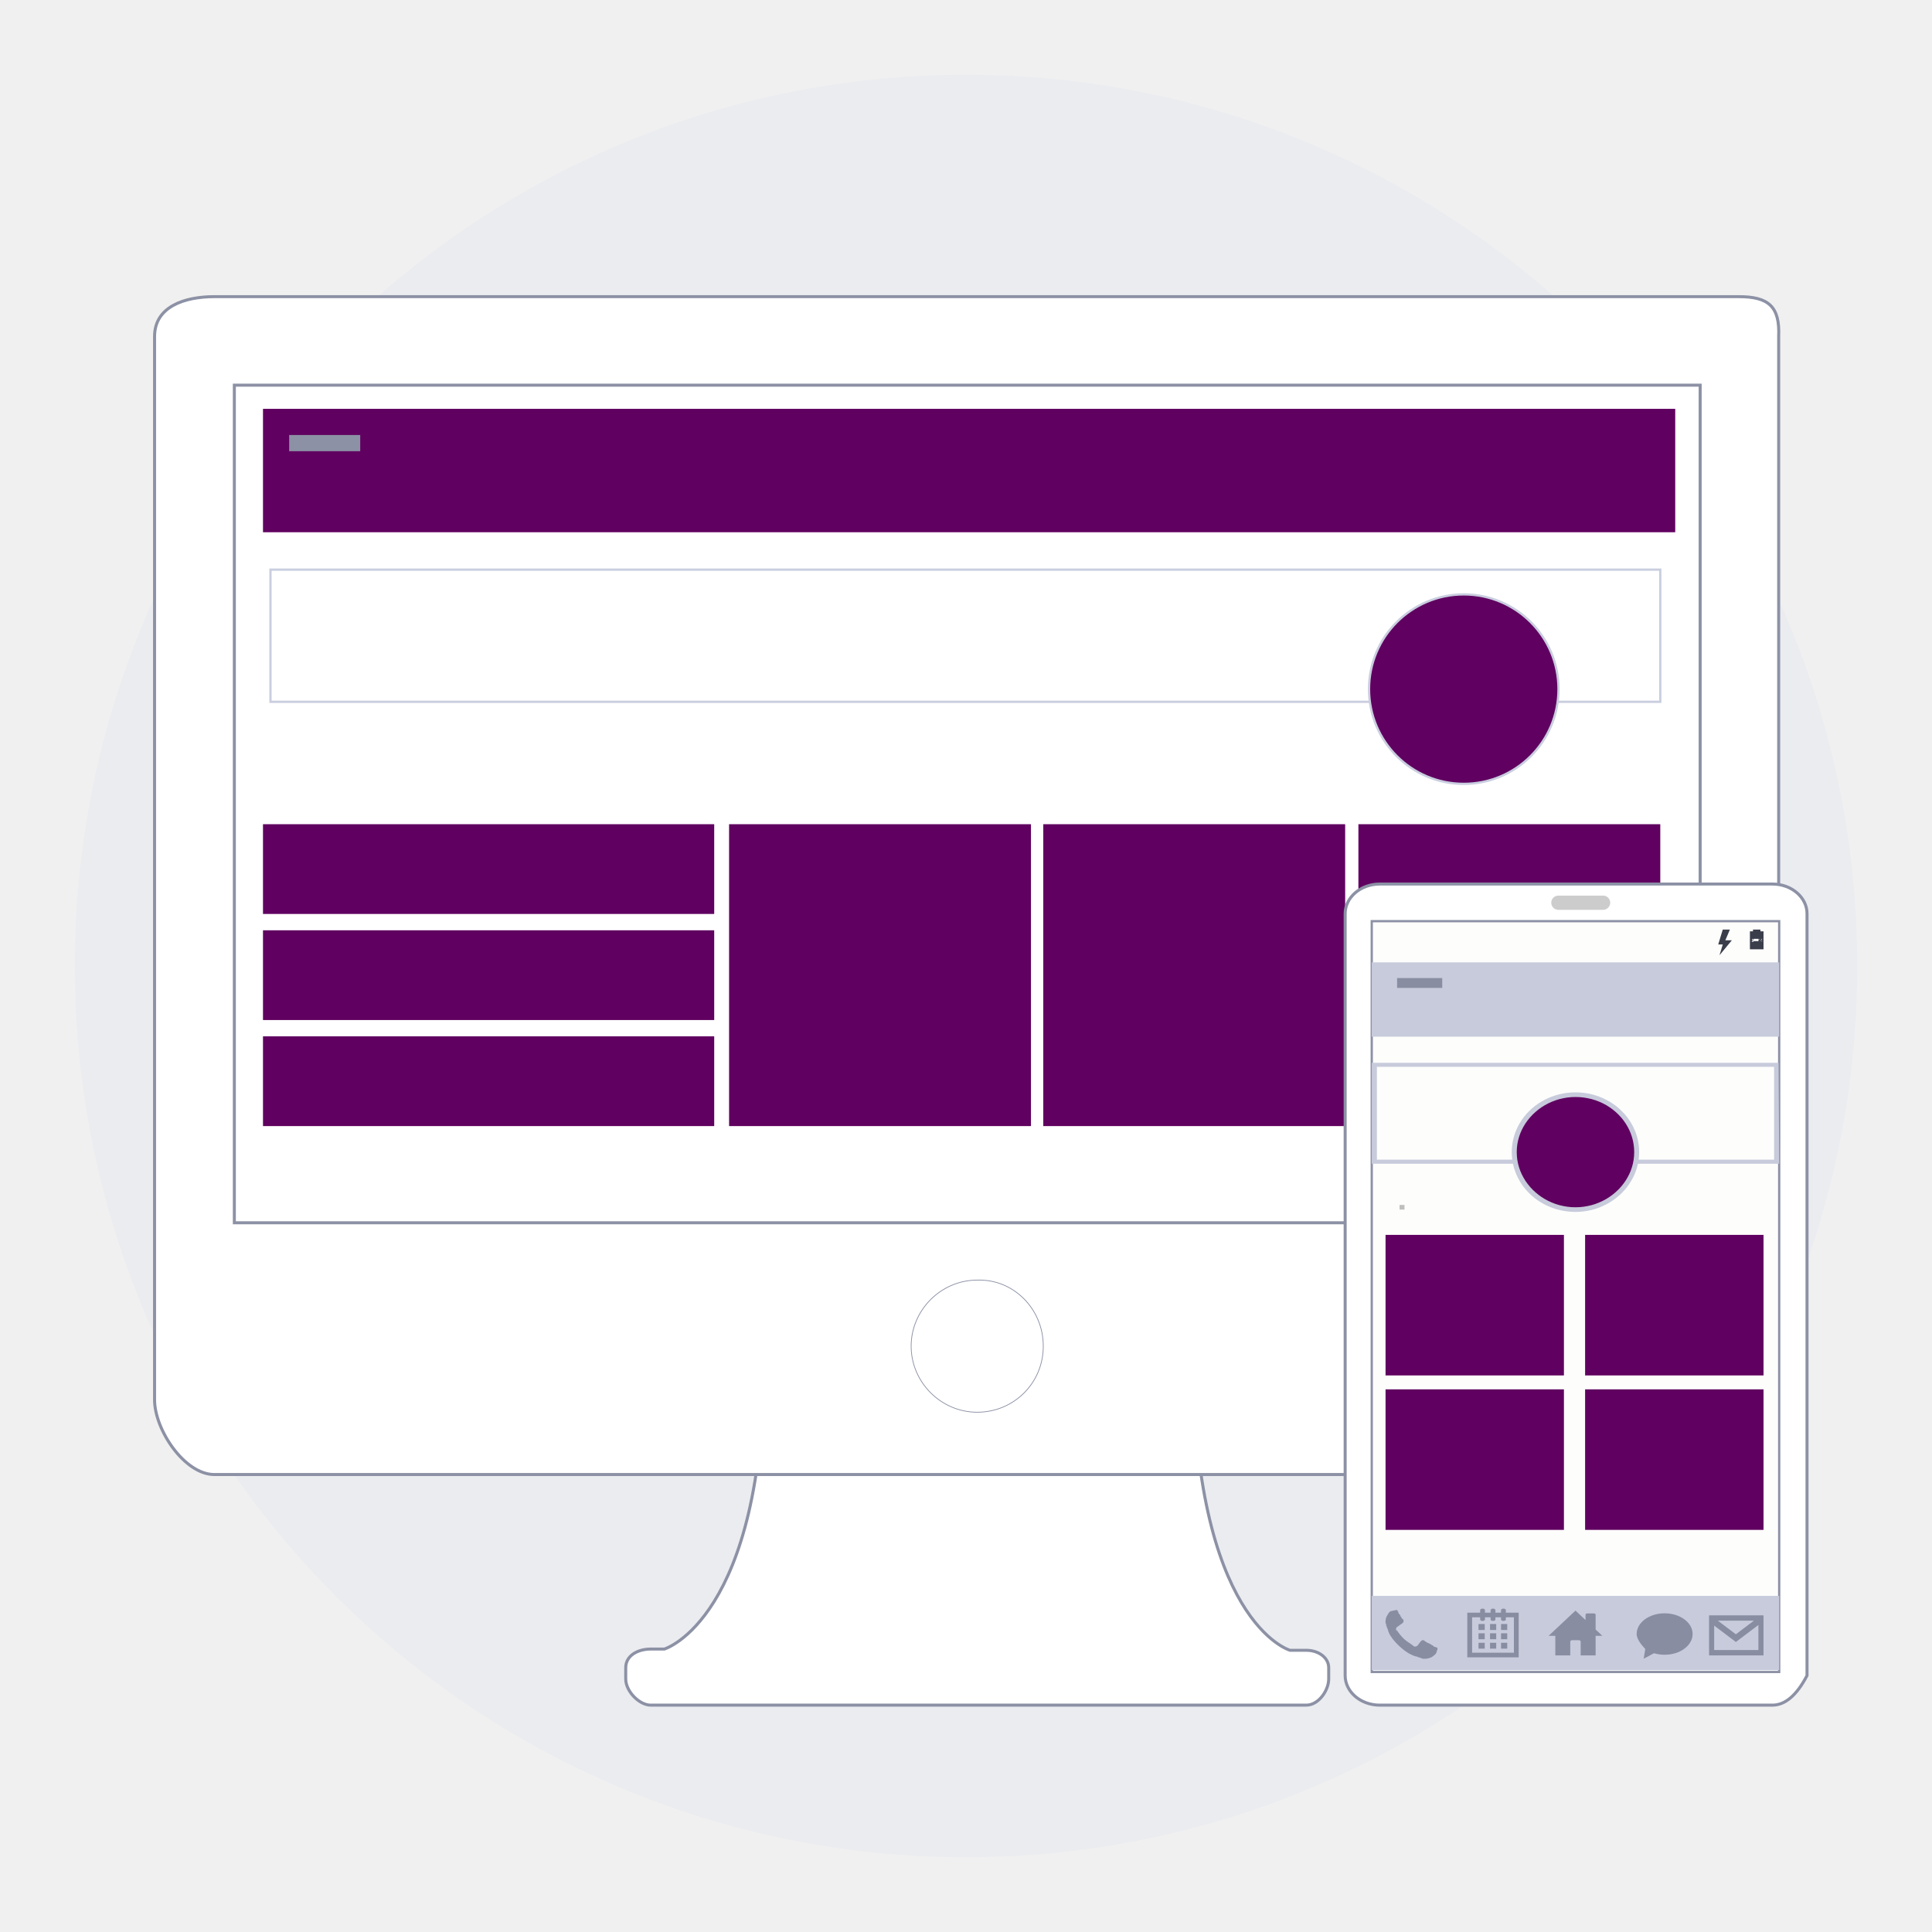
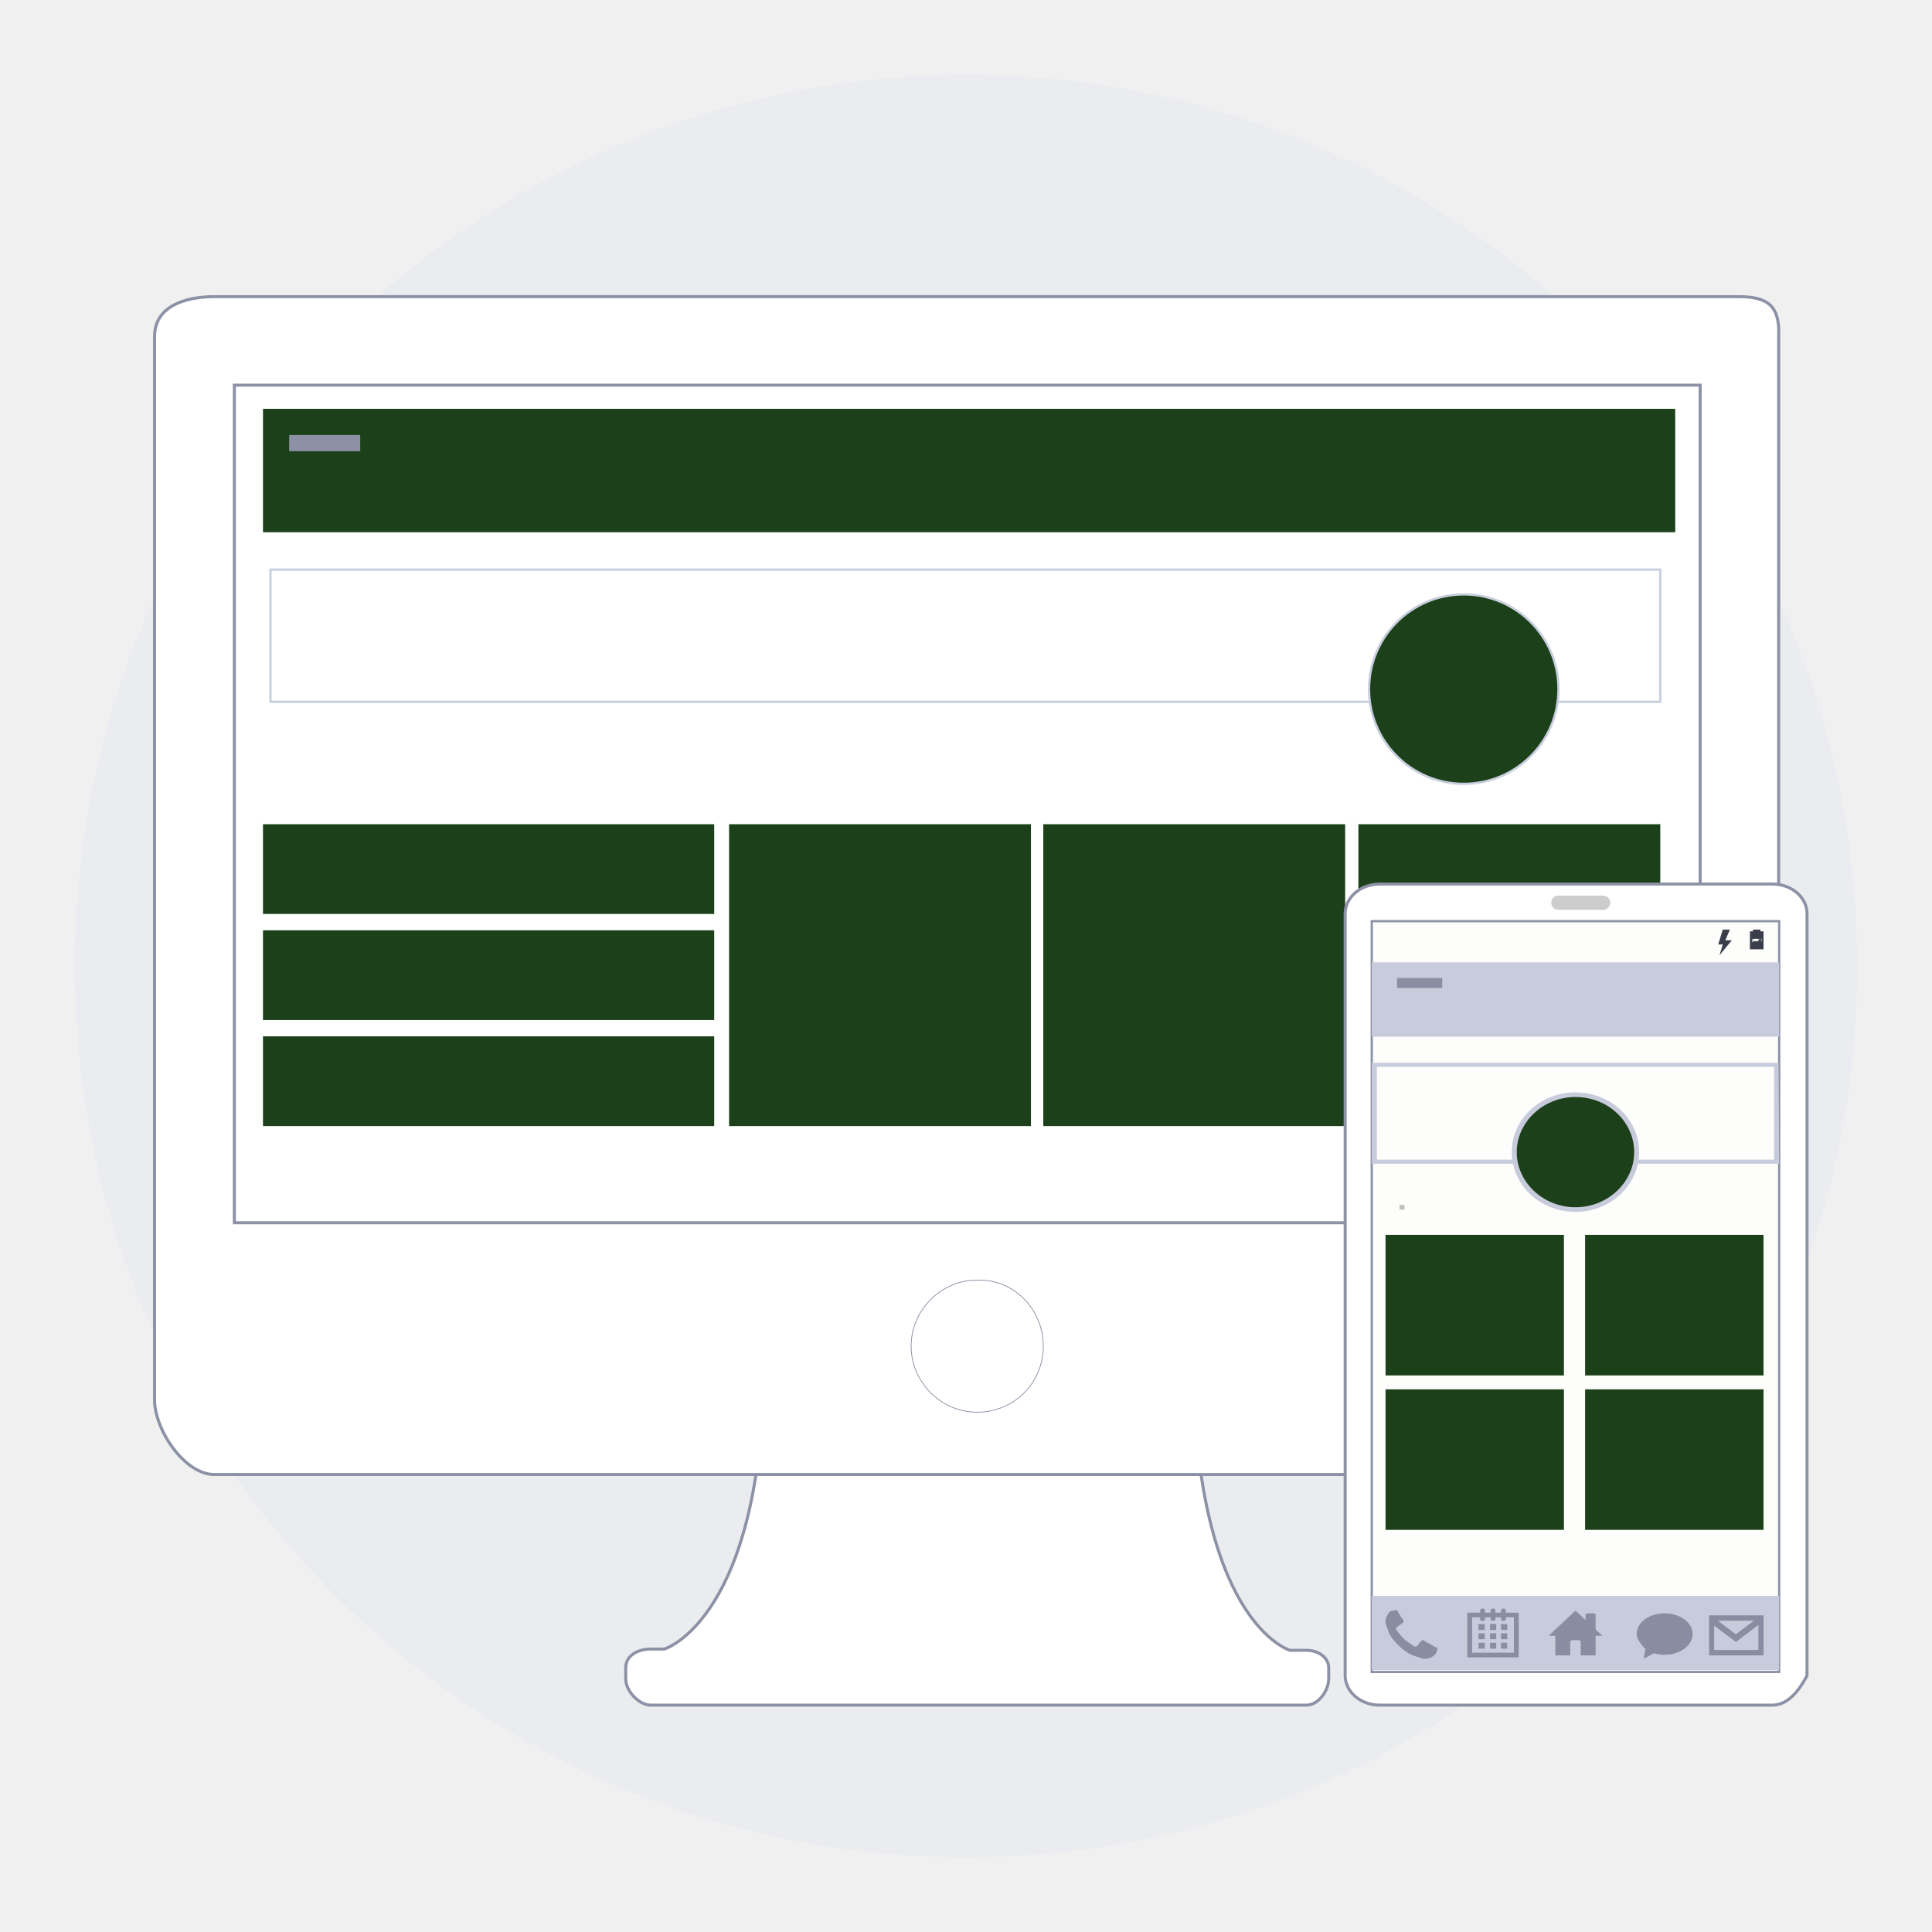
<svg xmlns="http://www.w3.org/2000/svg" xmlns:xlink="http://www.w3.org/1999/xlink" width="300" height="300" version="1.1" viewBox="0 0 640 640">
  <defs>
    <path id="a25tuEaVrD" d="m320 24.77c-163.05 0-295.23 132.18-295.23 295.23s132.18 295.23 295.23 295.23 295.23-132.18 295.23-295.23-132.18-295.23-295.23-295.23z" />
    <path id="a1j7qjApdG" d="m427.35 546.68s-32.2-9.08-32.2-99.09c0-26.43-142.04-26.02-142.04 2.06 0 86.71-33.03 96.62-33.03 96.62h-4.54c-4.13 0-8.26 2.07-8.26 6.19v3.72c0 4.13 4.54 8.67 8.26 8.67h217.18c4.13 0 7.43-4.95 7.43-8.67v-3.72c0-3.3-3.3-5.78-7.43-5.78h-5.37z" />
    <path id="a8LS7uojw" d="m71.02 98.27c-9.91 0-19.82 3.3-19.82 13.21v352.21c0 9.91 9.91 24.77 19.82 24.77h504.98c9.91 0 13.21-14.86 13.21-24.77v-352.21c0.42-9.91-3.3-13.21-13.21-13.21h-504.98z" />
    <path id="d46LFynrKh" d="m77.63 127.59h485.57v277.47h-485.57v-277.47z" />
    <path id="d3xaHtn5NR" d="m323.72 467.82c-11.98 0-21.89-9.91-21.89-21.88 0-11.98 9.91-21.89 21.89-21.89 11.97-0.41 21.88 9.5 21.88 21.89 0 12.38-9.91 21.88-21.88 21.88z" />
    <path id="aF0u2VVyJ" d="m87.12 135.43h467.82v40.88h-467.82v-40.88z" />
    <path id="aDs6cmPfr" d="m95.79 149.47v-5.37h23.54v5.37h-23.54z" />
    <path id="cxSUUNGK" d="m89.6 188.7h460.39v43.78h-460.39v-43.78z" />
    <path id="b29PhBzn0S" d="m516.27 228.28c0 17.33-14.05 31.38-31.38 31.38s-31.38-14.05-31.38-31.38 14.05-31.38 31.38-31.38 31.38 14.05 31.38 31.38z" />
    <path id="b24UENsMTy" d="m87.12 337.9v-29.73h149.47v29.73h-149.47z" />
    <path id="aMd2LBdEJ" d="m241.52 273.03h100v100h-100v-100z" />
    <path id="a4Hokr8r8N" d="m87.12 302.76v-29.73h149.47v29.73h-149.47z" />
    <path id="a1Jpw14oXc" d="m87.12 373.03v-29.73h149.47v29.73h-149.47z" />
    <path id="a7uXdGFqpL" d="m345.6 273.03h100v100h-100v-100z" />
    <path id="a1HCuAwOQE" d="m449.99 273.03h100v100h-100v-100z" />
    <path id="bFfJnjHHd" d="m587.13 564.85h-130.06c-6.35 0-11.47-4.42-11.47-9.8v-252.39c0-5.39 5.12-9.81 11.47-9.81h130.06c6.35 0 11.47 4.42 11.47 9.81v252.39c-3.41 6.53-7.24 9.8-11.47 9.8z" />
    <path id="a4OZeBQ3w5" d="m454.41 305.15h134.97v248.72h-134.97v-248.72z" />
    <path id="aRNs1e86Q" d="m463.62 400.69v-1.54h1.64v1.54h-1.64z" />
    <path id="b2Muf0PnXV" d="m516.26 383.97v0z" />
    <path id="a2Sly4vl9c" d="m454.41 318.8h134.97v24.61h-134.97v-24.61z" />
    <path id="au7QKGMpB" d="m462.8 327.26v-3.27h14.96v3.27h-14.96z" />
    <path id="axRNRSo7U" d="m454.41 385.5v-33.44h134.76l0.21 33.44h-134.97zm1.7-1.34h131.58v-30.76h-131.58v30.76z" />
    <path id="ap2bYv6FA" d="m521.88 362.63c-11.19 0-20.27 8.52-20.27 19.03s9.08 19.03 20.27 19.03c11.2 0 20.28-8.52 20.28-19.03s-9.08-19.03-20.28-19.03z" />
    <path id="dYXkyibji" d="m524.65 362.03 1.34 0.2 1.31 0.28 1.27 0.36 1.24 0.43 1.2 0.49 1.17 0.57 1.11 0.62 1.07 0.69 1.03 0.75 0.97 0.81 0.91 0.86 0.86 0.91 0.8 0.96 0.73 1 0.67 1.05 0.6 1.09 0.53 1.13 0.46 1.16 0.38 1.2 0.3 1.23 0.21 1.25 0.14 1.29 0.04 1.3-0.04 1.28-0.14 1.27-0.21 1.24-0.3 1.21-0.38 1.19-0.46 1.16-0.53 1.13-0.6 1.08-0.67 1.05-0.73 1.01-0.8 0.96-0.86 0.92-0.91 0.86-0.97 0.81-1.03 0.76-1.07 0.7-1.11 0.63-1.17 0.57-1.2 0.51-1.24 0.43-1.27 0.37-1.31 0.28-1.34 0.21-1.37 0.13-1.38 0.04-1.39-0.04-1.37-0.13-1.34-0.2-1.31-0.28-1.27-0.36-1.24-0.43-1.2-0.49-1.17-0.57-1.11-0.62-1.07-0.69-1.03-0.75-0.97-0.81-0.91-0.86-0.86-0.91-0.8-0.96-0.73-1-0.67-1.05-0.6-1.09-0.53-1.13-0.46-1.16-0.38-1.2-0.3-1.23-0.21-1.25-0.14-1.29-0.04-1.3 0.04-1.3 0.14-1.29 0.21-1.25 0.3-1.23 0.38-1.2 0.46-1.16 0.53-1.13 0.6-1.09 0.67-1.05 0.73-1 0.8-0.96 0.86-0.91 0.91-0.86 0.97-0.81 1.03-0.75 1.07-0.69 1.11-0.62 1.17-0.57 1.2-0.49 1.24-0.43 1.27-0.36 1.31-0.28 1.34-0.2 1.37-0.13 1.39-0.04 1.38 0.04 1.37 0.13zm-5.49 1.55-1.32 0.23-1.3 0.3-1.26 0.39-1.22 0.47-1.18 0.54-1.14 0.61-1.08 0.68-1.04 0.75-0.98 0.81-0.92 0.86-0.86 0.92-0.79 0.97-0.73 1.02-0.65 1.07-0.58 1.11-0.5 1.14-0.41 1.19-0.33 1.21-0.24 1.25-0.14 1.27-0.05 1.29 0.05 1.29 0.14 1.27 0.24 1.25 0.33 1.21 0.41 1.19 0.5 1.14 0.58 1.11 0.65 1.07 0.73 1.02 0.79 0.97 0.86 0.92 0.92 0.86 0.98 0.81 1.04 0.75 1.08 0.68 1.14 0.61 1.18 0.54 1.22 0.47 1.26 0.39 1.3 0.3 1.32 0.23 1.36 0.14 1.38 0.04 1.37-0.04 1.36-0.14 1.32-0.23 1.3-0.3 1.26-0.39 1.22-0.47 1.18-0.54 1.14-0.61 1.08-0.68 1.04-0.75 0.98-0.81 0.92-0.86 0.86-0.92 0.79-0.97 0.73-1.02 0.65-1.07 0.58-1.11 0.5-1.14 0.41-1.19 0.33-1.21 0.24-1.25 0.14-1.27 0.05-1.29-0.05-1.29-0.14-1.27-0.23-1.25-0.32-1.21-0.41-1.19-0.49-1.14-0.57-1.11-0.64-1.07-0.72-1.02-0.78-0.97-0.86-0.92-0.91-0.86-0.98-0.81-1.03-0.75-1.08-0.68-1.14-0.61-1.18-0.54-1.23-0.47-1.27-0.39-1.31-0.3-1.34-0.23-1.37-0.14-1.4-0.04-1.38 0.04-1.36 0.14z" />
    <path id="caqZG0Dvx" d="m584.19 308.51v5.96h-4.51v-5.96h1.02v-0.58h2.46v0.58h1.03zm-1.23 3.46 0.82-0.96h-0.21l-0.61 0.96zm-2.67-0.77h0.21v0.58h-0.21v0.19h0.62l-0.21-0.96h-0.2l-0.21 0.19zm3.28 0.77 0.21-0.19-0.12-0.11-0.06-0.01-0.03 0.09v0.22zm-2.66-0.19h0.61l0.03-0.01 0.07-0.02 0.08-0.06 0.03-0.11v0.2h0.61l0.03-0.01 0.07-0.02 0.07-0.06 0.04-0.11v-0.57h-1.64v0.77zm1.87-0.48 0.07 0.02 0.07-0.09 0.04-0.22-0.21 0.19 0.03 0.1z" />
    <path id="a6qgTCRSdp" d="m454.41 553.25v-24.6h134.97v24.6h-134.97z" />
    <path id="b3W035Yus" d="m462.78 533.36 0.06 0.05 0.05 0.06 0.06 0.08 0.05 0.09 0.06 0.1 0.06 0.12 0.05 0.13 0.06 0.14 0.05 0.16 0.02 0.1 0.03 0.05 0.03 0.06 0.03 0.05 0.04 0.05 0.05 0.05 0.05 0.06 0.05 0.05 0.06 0.05 0.05 0.05 0.1 0.12 0.03 0.08 0.04 0.07 0.02 0.08 0.03 0.08 0.03 0.07 0.03 0.08 0.08 0.14 0.1 0.1 0.05 0.06 0.03 0.05 0.04 0.05 0.02 0.05 0.03 0.06 0.06 0.1 0.04 0.05 0.04 0.06 0.05 0.05v0.02l0.01 0.01v0.03l0.01 0.02 0.02 0.03 0.02 0.02 0.02 0.03 0.04 0.01 0.04 0.02h0.05l0.15 0.15 0.02 0.03 0.01 0.03 0.01 0.02 0.01 0.03v0.04 0.04 0.05 0.38 0.05l-0.02 0.05-0.02 0.06-0.06 0.1-0.05 0.05-0.04 0.06-0.05 0.05-0.06 0.05-0.11 0.11-0.06 0.05-0.14 0.1-0.08 0.06-0.08 0.05-0.09 0.05-0.08 0.05-0.08 0.06-0.08 0.05-0.07 0.05-0.12 0.11-0.14 0.1-0.08 0.05-0.08 0.06-0.09 0.05-0.16 0.1-0.08 0.06-0.06 0.05-0.07 0.05-0.05 0.05-0.06 0.05-0.05 0.06-0.1 0.1-0.04 0.05-0.03 0.06-0.06 0.1-0.01 0.05-0.01 0.06v0.38l0.01 0.01v0.01 0.02 0.02l0.01 0.02 0.04 0.06 0.02 0.02 0.04 0.02 0.04 0.01h0.05v0.05l0.02 0.04 0.04 0.06 0.03 0.01 0.03 0.02 0.02 0.01h0.03 0.02l0.01 0.01 0.36 0.52 0.19 0.26 0.2 0.25 0.2 0.26 0.21 0.25 0.21 0.24 0.22 0.24 0.22 0.23 0.22 0.22 0.23 0.22 0.46 0.4 0.5 0.38 0.26 0.18 0.27 0.19 0.27 0.18 0.27 0.19 0.28 0.19 0.56 0.4 0.2 0.19 0.05 0.01 0.04 0.01 0.04 0.02 0.02 0.02 0.02 0.03 0.02 0.02v0.03l0.01 0.02v0.02 0.01 0.01h0.41 0.06l0.04-0.01h0.04 0.04l0.03-0.01 0.05-0.02 0.04-0.01 0.06-0.03 0.07-0.03 0.09-0.04 0.1-0.05 0.05-0.05 0.06-0.05 0.06-0.06 0.05-0.06 0.06-0.06 0.05-0.06 0.06-0.07 0.06-0.08 0.05-0.08 0.06-0.1 0.05-0.1 0.06-0.05 0.05-0.07 0.12-0.14 0.05-0.08 0.06-0.08 0.05-0.08 0.12-0.14 0.05-0.07 0.06-0.05 0.05-0.06 0.12-0.1 0.05-0.04 0.06-0.05 0.05-0.04 0.06-0.03 0.05-0.03 0.06-0.02 0.06-0.01 0.05-0.01h0.21l0.05 0.01 0.04 0.01 0.04 0.02 0.06 0.04 0.03 0.03 0.02 0.03 0.04 0.02 0.03 0.02 0.05 0.01h0.05l0.2 0.2 0.06 0.04 0.05 0.04 0.06 0.04 0.05 0.03 0.06 0.02 0.06 0.03 0.05 0.03 0.06 0.03 0.05 0.03 0.06 0.04 0.12 0.1 0.07 0.04 0.07 0.03 0.16 0.06 0.09 0.03 0.08 0.02 0.08 0.03 0.08 0.04 0.06 0.04 0.07 0.04 0.06 0.05 0.06 0.04 0.08 0.04 0.07 0.03 0.07 0.02 0.14 0.06 0.05 0.03 0.04 0.03 0.03 0.04 0.01 0.05 0.16 0.06 0.14 0.06 0.12 0.07 0.1 0.07 0.08 0.07 0.07 0.06 0.06 0.06 0.04 0.05 0.03 0.04 0.01 0.03 0.01 0.01 0.3 0.09 0.25 0.08 0.36 0.12 0.12 0.05 0.14 0.07 0.03 0.04 0.02 0.03 0.01 0.04v0.05 0.06 0.06l-0.01 0.07v0.08l-0.01 0.08-0.02 0.08-0.01 0.07-0.03 0.08-0.03 0.07-0.1 0.12v0.1l-0.01 0.09-0.02 0.09-0.06 0.14-0.02 0.07-0.03 0.06-0.02 0.06-0.02 0.05-0.02 0.06v0.05l-0.06 0.11-0.08 0.1-0.08 0.11-0.1 0.11-0.23 0.23-0.14 0.12-0.16 0.13-0.18 0.14-0.19 0.14-0.22 0.16-0.21 0.1-0.21 0.09-0.21 0.08-0.2 0.07-0.19 0.06-0.4 0.1-0.2 0.03-0.2 0.02-0.21 0.02h-0.22-0.61-0.06-0.05-0.06l-0.06-0.01-0.05-0.01-0.06-0.01-0.05-0.02-0.06-0.02-0.06-0.03-0.05-0.04-0.06-0.05h-0.05l-0.06-0.02-0.06-0.01-0.05-0.03-0.06-0.02-0.05-0.03-0.06-0.02-0.05-0.03-0.06-0.02-0.06-0.01-0.11-0.01-0.05-0.01-0.12-0.04-0.05-0.02-0.06-0.03-0.05-0.03-0.06-0.02-0.05-0.02-0.06-0.01h-0.06l-0.1-0.05-0.1-0.04-0.09-0.03-0.07-0.03-0.07-0.02-0.1-0.02h-0.04l-0.02-0.01h-0.02l-0.22-0.05-0.21-0.07-0.2-0.07-0.2-0.08-0.4-0.18-0.19-0.1-0.4-0.2-0.22-0.1-0.21-0.11-0.29-0.16-0.29-0.19-0.3-0.2-0.3-0.21-0.62-0.46-0.3-0.25-0.31-0.25-0.29-0.25-0.3-0.26-0.28-0.27-0.28-0.26-0.28-0.28-0.54-0.56-0.26-0.29-0.25-0.29-0.24-0.29-0.23-0.28-0.21-0.28-0.2-0.28-0.17-0.26-0.12-0.16-0.11-0.17-0.1-0.18-0.11-0.19-0.1-0.19-0.1-0.2-0.18-0.4-0.08-0.21-0.07-0.21-0.06-0.21v-0.02-0.02l-0.01-0.03-0.02-0.1-0.02-0.06-0.03-0.07-0.03-0.08-0.04-0.09-0.1-0.2-0.05-0.09-0.03-0.08-0.02-0.08-0.02-0.06-0.02-0.05-0.01-0.04v-0.04l-0.01-0.02v-0.02-0.05l-0.02-0.04-0.01-0.04-0.03-0.03-0.03-0.04-0.02-0.04-0.03-0.04-0.04-0.12-0.02-0.08v-0.1-0.05-0.07l-0.01-0.07v-0.06l-0.01-0.07-0.02-0.07-0.01-0.06-0.03-0.05-0.03-0.04-0.05-0.02-0.05-0.01v-0.58l0.02-0.42 0.03-0.21 0.03-0.2 0.05-0.2 0.06-0.2 0.06-0.19 0.16-0.36 0.1-0.17 0.11-0.16 0.11-0.21 0.11-0.19 0.11-0.18 0.11-0.17 0.12-0.15 0.11-0.13 0.11-0.11 0.11-0.09 0.11-0.07 0.11-0.04 0.12-0.01h0.06l0.14-0.04 0.16-0.04 0.09-0.03 0.08-0.02 0.08-0.03 0.08-0.02 0.07-0.01h0.06l0.2-0.02 0.09-0.02 0.08-0.02 0.08-0.03 0.07-0.02 0.06-0.03 0.12-0.04 0.06-0.01h0.05 0.21 0.06l0.05 0.03z" />
    <path id="e2KEXbkSrN" d="m531.06 296.68c1.29 0 2.35 1.06 2.35 2.35v0c0 1.3-1.06 2.36-2.35 2.36h-14.84c-1.3 0-2.35-1.06-2.35-2.36v0c0-1.29 1.05-2.35 2.35-2.35h14.84z" />
    <path id="e1zrZGwB05" d="m458.98 409.07h59.09v46.56h-59.09v-46.56z" />
    <path id="a1rmz93i1G" d="m525.09 409.07h59.1v46.56h-59.1v-46.56z" />
    <path id="a1IlGgFCYp" d="m458.98 460.24h59.09v46.55h-59.09v-46.55z" />
    <path id="bkfDh9n2" d="m525.09 460.24h59.1v46.55h-59.1v-46.55z" />
    <path id="b1yHdxCeMl" d="m525.23 534.92v-0.02-0.02-0.02l0.01-0.02v-0.01l0.01-0.02v-0.02l0.01-0.02 0.01-0.01v-0.02l0.01-0.02 0.01-0.01 0.01-0.02 0.04-0.04 0.01-0.02 0.04-0.04 0.02-0.01 0.01-0.01 0.06-0.03 0.01-0.01 0.08-0.04h0.02l0.04-0.02h0.02 0.02l0.03-0.01h0.02 0.02 0.02 0.03 2.22 0.02 0.03 0.02 0.02l0.02 0.01h0.02 0.02l0.03 0.01 0.02 0.01h0.02l0.04 0.02 0.01 0.01 0.06 0.03 0.01 0.01 0.04 0.02 0.01 0.01 0.02 0.01 0.01 0.02 0.02 0.01 0.01 0.02 0.01 0.01 0.01 0.02 0.01 0.01 0.01 0.02 0.01 0.01 0.02 0.04 0.01 0.01v0.02l0.01 0.02v0.02l0.01 0.01v0.02 0.02l0.01 0.02v0.02 4.87l2.22 2.09h-2.22v6.49h-4.95v-0.02-4.51-0.02l-0.01-0.02v-0.02-0.02l-0.01-0.02v-0.02l-0.01-0.02v-0.01l-0.04-0.08-0.01-0.01-0.02-0.04-0.07-0.07-0.02-0.01-0.01-0.02-0.08-0.04-0.01-0.01-0.06-0.03h-0.02l-0.03-0.01-0.02-0.01h-0.02l-0.02-0.01h-0.02-0.03-0.02l-0.02-0.01h-0.03-2.29-0.03l-0.02 0.01h-0.02-0.03-0.02l-0.02 0.01h-0.02l-0.04 0.02h-0.03l-0.06 0.03-0.01 0.01-0.08 0.04-0.01 0.02-0.02 0.01-0.07 0.07-0.02 0.04-0.01 0.01-0.04 0.08v0.01l-0.01 0.02v0.02l-0.01 0.02v0.02 0.02l-0.01 0.02v0.02 4.51 0.02h-4.95v-6.49h-2.22l8.9-8.35 3.33 3.13v-1.74z" />
    <path id="a156UwS07P" d="m566.15 548.37v-13.27h18.04v13.27h-18.04zm8.9-4.42-7.21-5.45v8.1h14.65v-8.31l-7.42 5.61-0.02 0.05zm-0.02-2.57 5.97-4.51h-11.94l5.97 4.51z" />
    <path id="b5Vo3HY7YM" d="m542.16 541.29c0-3.79 4.15-6.86 9.27-6.86s9.27 3.07 9.27 6.86-4.15 6.87-9.27 6.87c-1.24 0-2.43-0.18-3.51-0.51-0.23 0.12-1.37 0.73-3.43 1.82l0.53-3.22c-1.9-2-2.86-3.66-2.86-4.96z" />
    <path id="a5MZ8ZaSf" d="m491.18 532.88h0.03 0.03l0.04 0.01h0.03l0.03 0.01h0.03l0.06 0.02h0.02l0.06 0.02 0.02 0.01 0.06 0.02 0.02 0.02 0.02 0.01 0.03 0.01 0.02 0.02 0.04 0.02 0.02 0.02 0.02 0.01 0.02 0.02 0.01 0.02 0.02 0.01 0.01 0.02 0.02 0.02 0.03 0.06 0.01 0.01 0.02 0.04v0.02l0.01 0.02v0.02 0.03 0.02 0.83h1.87v-0.83-0.02-0.03-0.02l0.01-0.02v-0.02l0.02-0.04 0.01-0.01 0.03-0.06 0.02-0.02 0.01-0.02 0.02-0.01 0.01-0.02 0.02-0.02 0.02-0.01 0.02-0.02 0.04-0.02 0.02-0.02 0.03-0.01 0.02-0.01 0.02-0.02 0.03-0.01 0.02-0.01 0.09-0.03h0.02l0.06-0.02h0.03l0.03-0.01h0.03l0.04-0.01h0.03 0.03 0.03 0.03 0.04 0.03 0.03 0.03l0.04 0.01h0.03l0.03 0.01h0.03l0.06 0.02h0.02l0.09 0.03 0.02 0.01 0.03 0.01 0.02 0.02 0.02 0.01 0.03 0.01 0.02 0.02 0.04 0.02 0.02 0.02 0.02 0.01 0.02 0.02 0.01 0.02 0.02 0.01 0.01 0.02 0.02 0.02 0.03 0.06 0.01 0.01 0.02 0.04v0.02l0.01 0.02v0.02 0.03 0.02 0.83h1.87v-0.83-0.02-0.03-0.02l0.01-0.02v-0.02l0.02-0.04 0.01-0.01 0.03-0.06 0.02-0.02 0.01-0.02 0.02-0.01 0.01-0.02 0.02-0.02 0.02-0.01 0.02-0.02 0.04-0.02 0.02-0.02 0.03-0.01 0.02-0.01 0.02-0.02 0.03-0.01 0.02-0.01 0.09-0.03h0.02l0.06-0.02h0.03l0.03-0.01h0.03l0.04-0.01h0.03 0.03 0.03 0.04 0.03 0.03 0.03 0.03l0.04 0.01h0.03l0.03 0.01h0.03l0.06 0.02h0.02l0.09 0.03 0.02 0.01 0.03 0.01 0.02 0.02 0.02 0.01 0.03 0.01 0.02 0.02 0.04 0.02 0.02 0.02 0.02 0.01 0.02 0.02 0.01 0.02 0.02 0.01 0.01 0.02 0.02 0.02 0.03 0.06 0.01 0.01 0.02 0.04v0.02l0.01 0.02v0.02 0.03 0.02 0.83h4.26v14.8h-17.03v-14.8h4.26v-0.83-0.02-0.03-0.02l0.01-0.02v-0.02l0.02-0.04 0.01-0.01 0.03-0.06 0.02-0.02 0.01-0.02 0.02-0.01 0.01-0.02 0.02-0.02 0.02-0.01 0.02-0.02 0.04-0.02 0.02-0.02 0.02-0.01 0.03-0.01 0.02-0.02 0.03-0.01 0.02-0.01 0.09-0.03h0.02l0.06-0.02h0.03l0.03-0.01h0.03l0.03-0.01h0.04 0.03 0.03 0.03 0.04 0.03zm-3.53 14.61h13.85v-11.74h-2.67v0.7 0.02 0.02 0.02l-0.01 0.02v0.02l-0.05 0.1-0.03 0.03-0.01 0.02-0.07 0.07-0.04 0.02-0.02 0.02-0.02 0.01-0.03 0.02-0.04 0.02-0.03 0.01-0.02 0.01-0.09 0.03-0.02 0.01-0.03 0.01h-0.03l-0.03 0.01h-0.03l-0.03 0.01h-0.04-0.03l-0.03 0.01h-0.03-0.03-0.04-0.03l-0.03-0.01h-0.03-0.04l-0.03-0.01h-0.03l-0.03-0.01h-0.03l-0.03-0.01-0.02-0.01-0.09-0.03-0.02-0.01-0.03-0.01-0.04-0.02-0.03-0.02-0.02-0.01-0.02-0.02-0.04-0.02-0.07-0.07-0.01-0.02-0.03-0.03-0.05-0.1v-0.02l-0.01-0.02v-0.02-0.02-0.02-0.7h-1.87v0.7 0.02 0.02 0.02l-0.01 0.02v0.02l-0.05 0.1-0.03 0.03-0.01 0.02-0.07 0.07-0.04 0.02-0.02 0.02-0.02 0.01-0.03 0.02-0.04 0.02-0.03 0.01-0.02 0.01-0.09 0.03-0.02 0.01-0.03 0.01h-0.03l-0.03 0.01h-0.03l-0.03 0.01h-0.04-0.03l-0.03 0.01h-0.03-0.04-0.03-0.03l-0.03-0.01h-0.03-0.04l-0.03-0.01h-0.03l-0.03-0.01h-0.03l-0.03-0.01-0.02-0.01-0.09-0.03-0.02-0.01-0.03-0.01-0.04-0.02-0.03-0.02-0.02-0.01-0.02-0.02-0.04-0.02-0.07-0.07-0.01-0.02-0.03-0.03-0.05-0.1v-0.02l-0.01-0.02v-0.02-0.02-0.02-0.7h-1.87v0.7 0.02 0.02 0.02l-0.01 0.02v0.02l-0.05 0.1-0.03 0.03-0.01 0.02-0.07 0.07-0.04 0.02-0.02 0.02-0.02 0.01-0.03 0.02-0.04 0.02-0.06 0.02-0.02 0.01-0.06 0.02-0.02 0.01-0.03 0.01h-0.03l-0.03 0.01h-0.03l-0.03 0.01h-0.04-0.03l-0.03 0.01h-0.03-0.04-0.03-0.03l-0.03-0.01h-0.04-0.03l-0.03-0.01h-0.03l-0.03-0.01h-0.03l-0.03-0.01-0.02-0.01-0.09-0.03-0.02-0.01-0.03-0.01-0.02-0.01-0.03-0.01-0.02-0.02-0.02-0.01-0.02-0.02-0.04-0.02-0.07-0.07-0.01-0.02-0.03-0.03-0.05-0.1v-0.02l-0.01-0.02v-0.02-0.02-0.02-0.7h-2.67v11.74zm9.59-1.35v-1.96h2.05v1.96h-2.05zm-7.46 0v-1.96h2.06v1.96h-2.06zm3.81 0v-1.96h2.05v1.96h-2.05zm0-3.13v-1.97h2.05v1.97h-2.05zm-3.81 0v-1.97h2.06v1.97h-2.06zm7.46 0v-1.97h2.05v1.97h-2.05zm-3.65-3.06v-1.97h2.05v1.97h-2.05zm-3.81 0v-1.97h2.06v1.97h-2.06zm7.46 0v-1.97h2.05v1.97h-2.05z" />
    <path id="aLKrs8kph" d="m570.69 307.93-1.51 4.94h1.51l-1.08 3.56 4.08-4.94h-2.15l1.51-3.56h-2.36z" />
  </defs>
  <use fill="#ebecf0" xlink:href="#a25tuEaVrD" />
  <use fill-opacity="0" stroke="#000" stroke-opacity="0" xlink:href="#a25tuEaVrD" />
  <use fill="#fff" xlink:href="#a1j7qjApdG" />
  <use fill-opacity="0" stroke="#8c91a5" xlink:href="#a1j7qjApdG" />
  <use fill="#fff" xlink:href="#a8LS7uojw" />
  <use fill-opacity="0" stroke="#8c91a5" xlink:href="#a8LS7uojw" />
  <use fill="#fff" xlink:href="#d46LFynrKh" />
  <use fill-opacity="0" stroke="#8c91a5" xlink:href="#d46LFynrKh" />
  <use fill="#fff" xlink:href="#d3xaHtn5NR" />
  <use fill-opacity="0" stroke="#8c91a5" stroke-width=".25" xlink:href="#d3xaHtn5NR" />
-   <use fill="#600060" xlink:href="#aF0u2VVyJ" />
+   <use fill="#1C401A" xlink:href="#aF0u2VVyJ" />
  <use fill-opacity="0" stroke="#000" stroke-opacity="0" xlink:href="#aF0u2VVyJ" />
  <use fill="#8c91a5" xlink:href="#aDs6cmPfr" />
  <use fill-opacity="0" stroke="#000" stroke-opacity="0" xlink:href="#aDs6cmPfr" />
  <use fill="#000" fill-opacity="0" xlink:href="#cxSUUNGK" />
  <use fill-opacity="0" stroke="#c9cedf" stroke-width=".75" xlink:href="#cxSUUNGK" />
-   <use fill="#600060" xlink:href="#b29PhBzn0S" />
+   <use fill="#1C401A" xlink:href="#b29PhBzn0S" />
  <use fill-opacity="0" stroke="#c9cedf" stroke-width=".75" xlink:href="#b29PhBzn0S" />
-   <use fill="#600060" xlink:href="#b24UENsMTy" />
+   <use fill="#1C401A" xlink:href="#b24UENsMTy" />
  <use fill-opacity="0" stroke="#000" stroke-opacity="0" xlink:href="#b24UENsMTy" />
-   <use fill="#600060" xlink:href="#aMd2LBdEJ" />
-   <use fill="#600060" xlink:href="#a4Hokr8r8N" />
+   <use fill="#1C401A" xlink:href="#aMd2LBdEJ" />
+   <use fill="#1C401A" xlink:href="#a4Hokr8r8N" />
  <use fill-opacity="0" stroke="#000" stroke-opacity="0" xlink:href="#a4Hokr8r8N" />
-   <use fill="#600060" xlink:href="#a1Jpw14oXc" />
+   <use fill="#1C401A" xlink:href="#a1Jpw14oXc" />
  <use fill-opacity="0" stroke="#000" stroke-opacity="0" xlink:href="#a1Jpw14oXc" />
-   <use fill="#600060" xlink:href="#a7uXdGFqpL" />
-   <use fill="#600060" xlink:href="#a1HCuAwOQE" />
+   <use fill="#1C401A" xlink:href="#a7uXdGFqpL" />
+   <use fill="#1C401A" xlink:href="#a1HCuAwOQE" />
  <use fill="#fff" xlink:href="#bFfJnjHHd" />
  <use fill-opacity="0" stroke="#8c91a5" xlink:href="#bFfJnjHHd" />
  <use fill="#fdfdfc" xlink:href="#a4OZeBQ3w5" />
  <use fill-opacity="0" stroke="#8c91a5" stroke-width=".75" xlink:href="#a4OZeBQ3w5" />
  <use fill="#bfbfbe" xlink:href="#aRNs1e86Q" />
  <use fill-opacity="0" stroke="#000" stroke-opacity="0" xlink:href="#aRNs1e86Q" />
  <use fill="#eed3b7" xlink:href="#b2Muf0PnXV" />
  <use fill-opacity="0" stroke="#000" stroke-opacity="0" xlink:href="#b2Muf0PnXV" />
  <use fill="#c7cbdb" xlink:href="#a2Sly4vl9c" />
  <use fill-opacity="0" stroke="#000" stroke-opacity="0" xlink:href="#a2Sly4vl9c" />
  <use fill="#898da1" xlink:href="#au7QKGMpB" />
  <use fill-opacity="0" stroke="#000" stroke-opacity="0" xlink:href="#au7QKGMpB" />
  <use fill="#c7cbdb" xlink:href="#axRNRSo7U" />
  <use fill-opacity="0" stroke="#000" stroke-opacity="0" xlink:href="#axRNRSo7U" />
-   <use fill="#600060" xlink:href="#ap2bYv6FA" />
+   <use fill="#1C401A" xlink:href="#ap2bYv6FA" />
  <use fill-opacity="0" stroke="#000" stroke-opacity="0" xlink:href="#ap2bYv6FA" />
  <use fill="#c7cbdb" xlink:href="#dYXkyibji" />
-   <use fill-opacity="0" stroke="#600060" stroke-opacity="0" stroke-width="6" xlink:href="#dYXkyibji" />
+   <use fill-opacity="0" stroke="#1C401A" stroke-opacity="0" stroke-width="6" xlink:href="#dYXkyibji" />
  <use fill="#3a3e4b" xlink:href="#caqZG0Dvx" />
  <use fill-opacity="0" stroke="#000" stroke-opacity="0" xlink:href="#caqZG0Dvx" />
  <use fill="#c7cbdb" xlink:href="#a6qgTCRSdp" />
  <use fill-opacity="0" stroke="#000" stroke-opacity="0" xlink:href="#a6qgTCRSdp" />
  <use fill="#898da1" xlink:href="#b3W035Yus" />
  <use fill-opacity="0" stroke="#000" stroke-opacity="0" xlink:href="#b3W035Yus" />
  <use fill="#ccc" xlink:href="#e2KEXbkSrN" />
-   <use fill="#600060" xlink:href="#e1zrZGwB05" />
-   <use fill="#600060" xlink:href="#a1rmz93i1G" />
-   <use fill="#600060" xlink:href="#a1IlGgFCYp" />
-   <use fill="#600060" xlink:href="#bkfDh9n2" />
+   <use fill="#1C401A" xlink:href="#e1zrZGwB05" />
+   <use fill="#1C401A" xlink:href="#a1rmz93i1G" />
+   <use fill="#1C401A" xlink:href="#a1IlGgFCYp" />
+   <use fill="#1C401A" xlink:href="#bkfDh9n2" />
  <use fill="#898da1" xlink:href="#b1yHdxCeMl" />
  <use fill="#898da1" xlink:href="#a156UwS07P" />
  <use fill="#898da1" xlink:href="#b5Vo3HY7YM" />
  <use fill="#898da1" xlink:href="#a5MZ8ZaSf" />
  <use fill="#3a3e4b" xlink:href="#aLKrs8kph" />
</svg>
